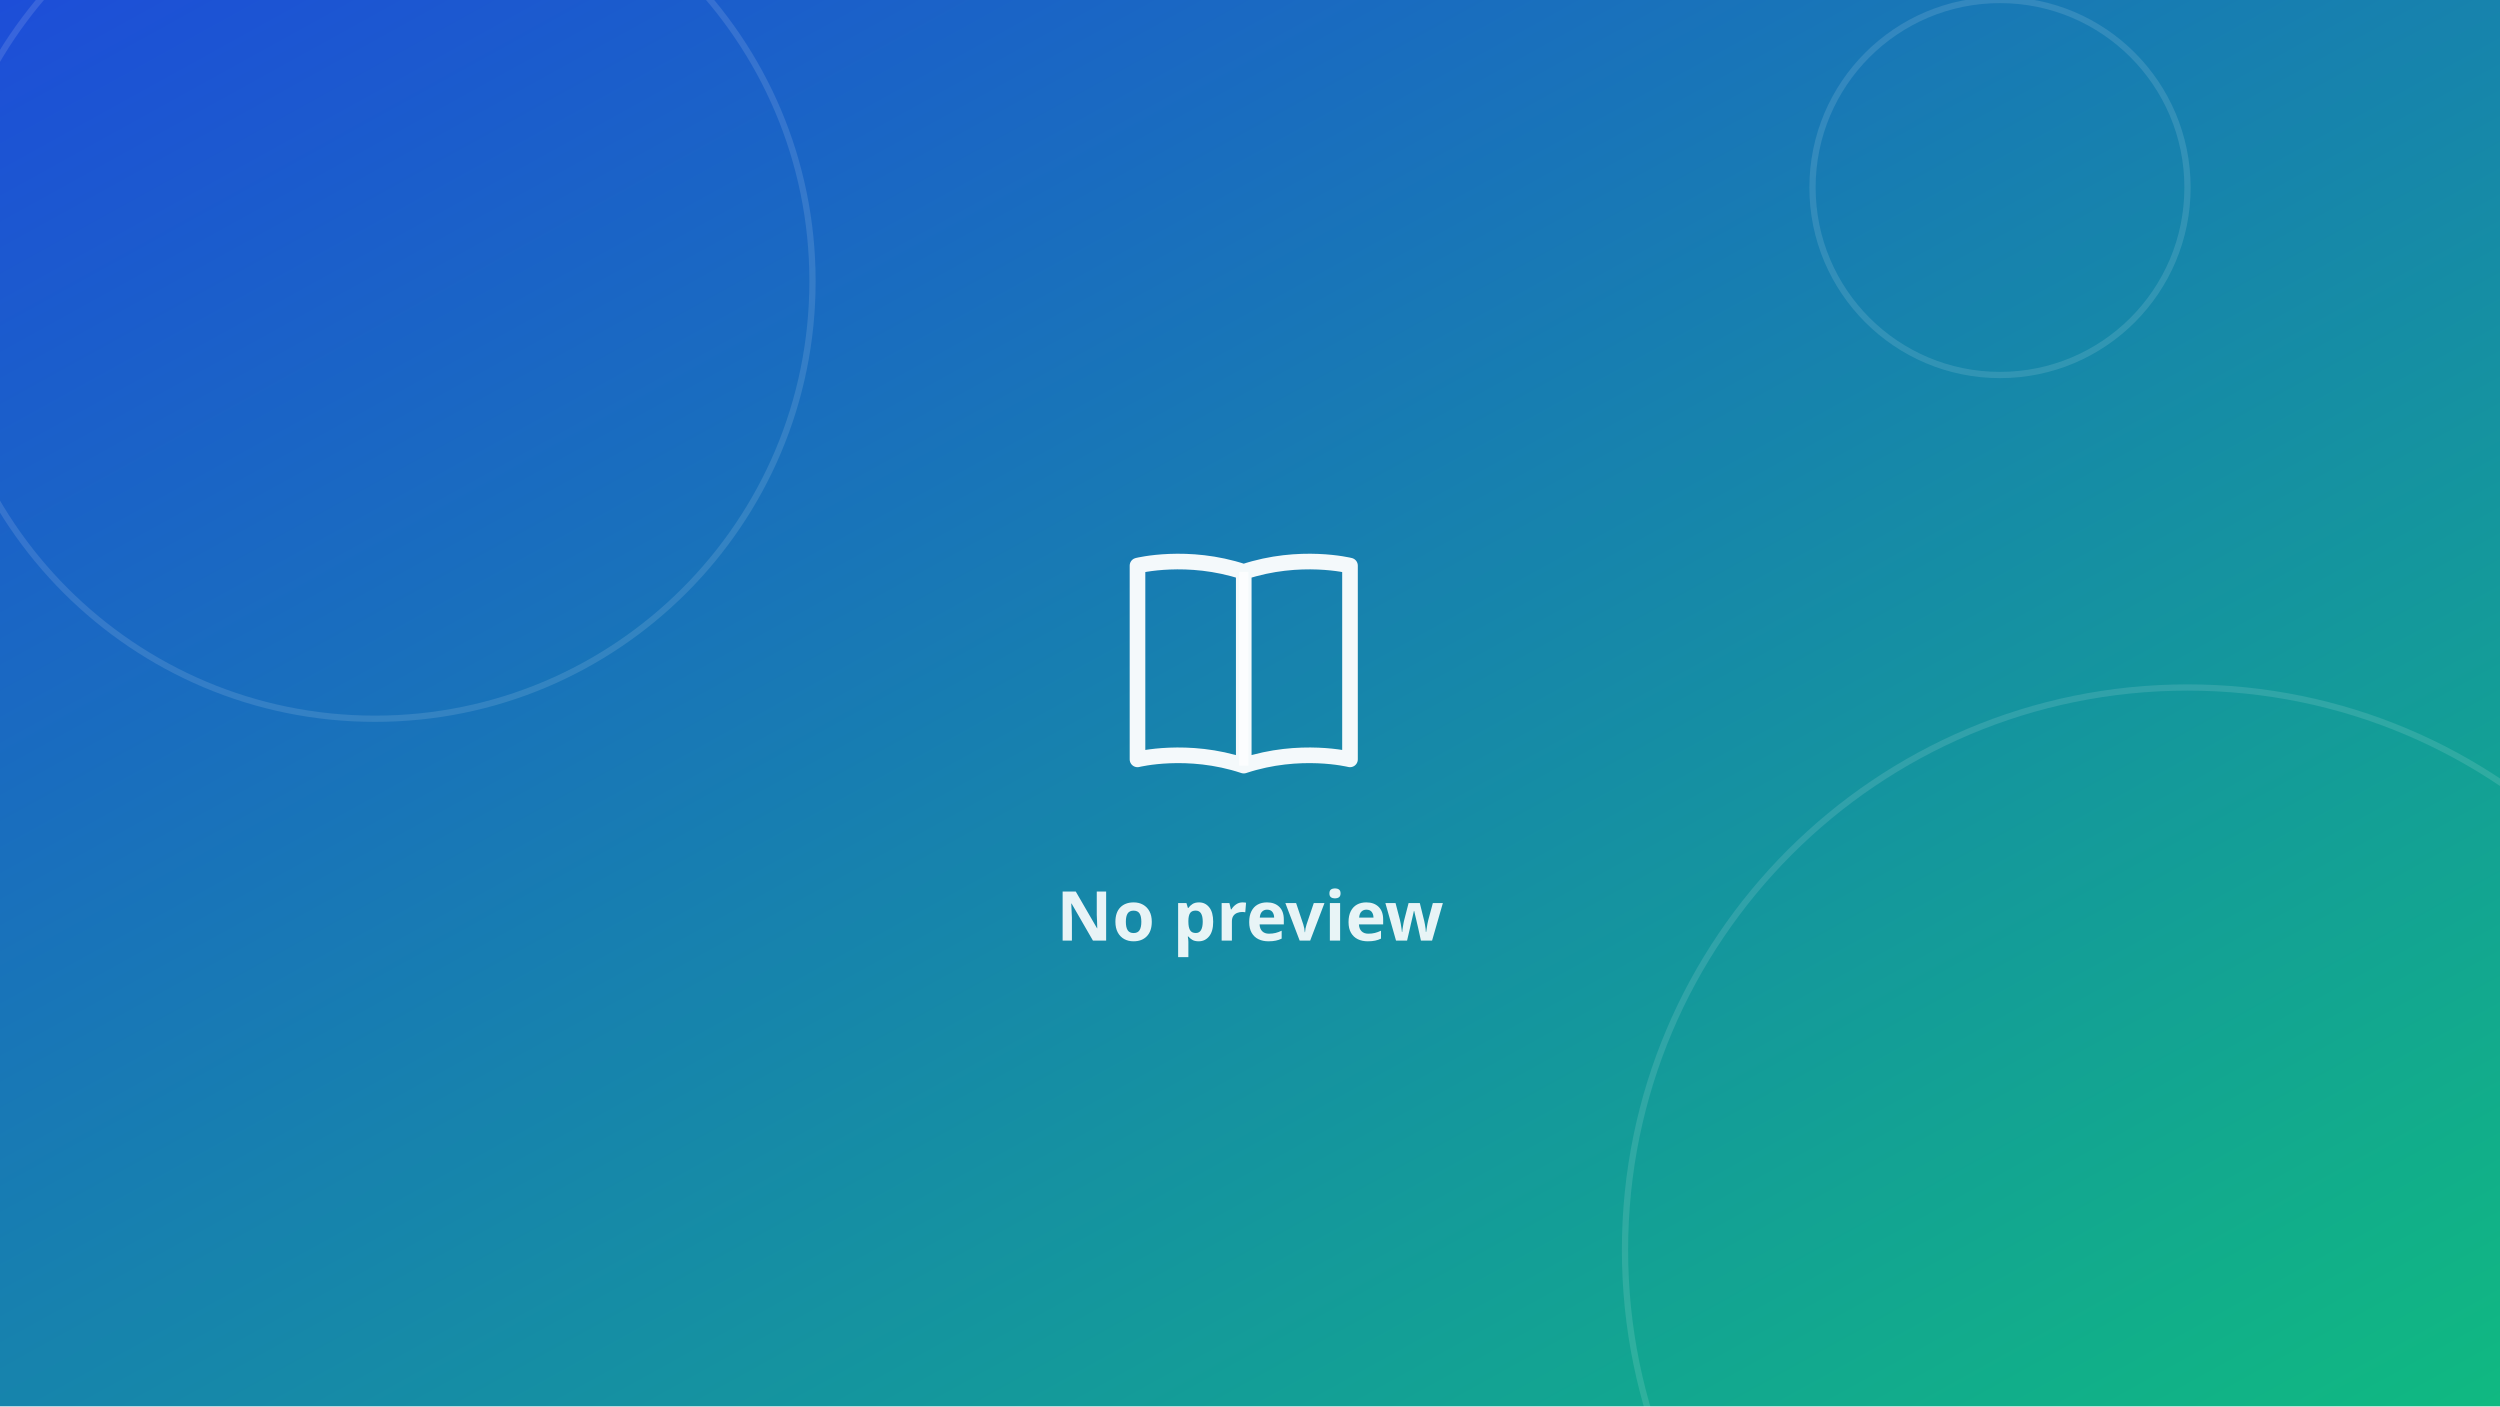
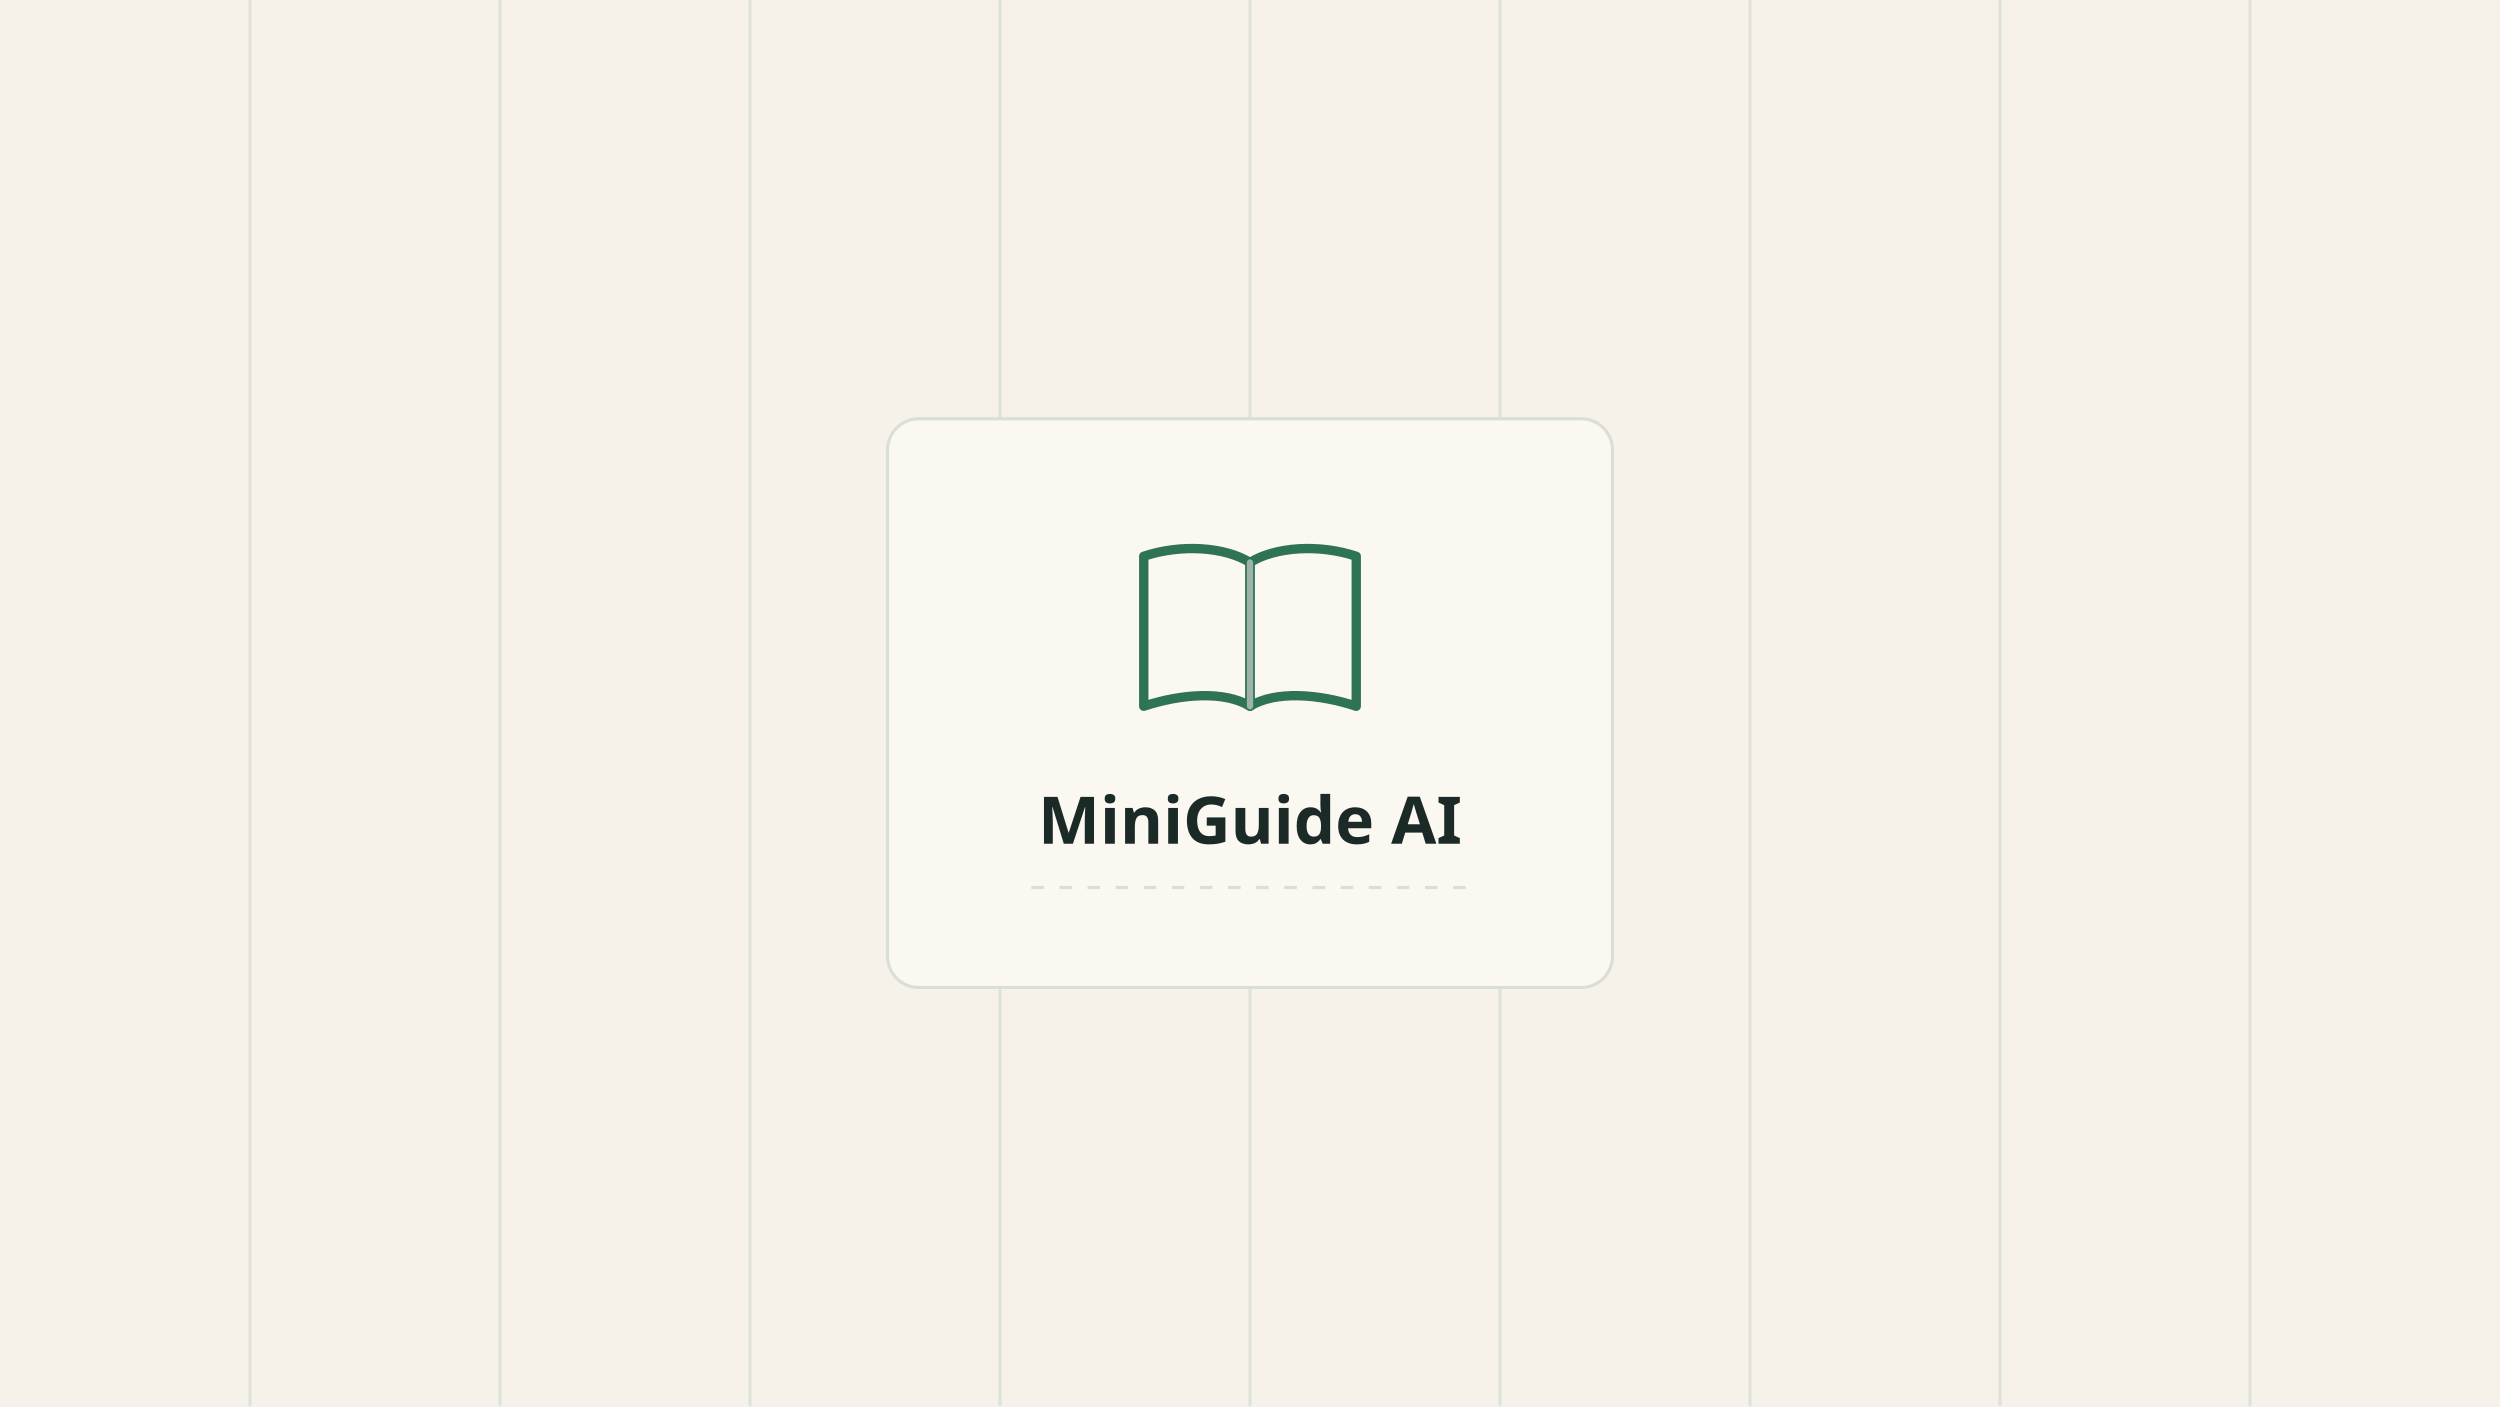
- <svg xmlns="http://www.w3.org/2000/svg" viewBox="0 0 800 450">
-   <defs>
-     <linearGradient id="bg" x1="0%" y1="0%" x2="100%" y2="100%">
-       <stop offset="0%" stop-color="#1d4ed8" />
-       <stop offset="100%" stop-color="#10b981" />
-     </linearGradient>
-   </defs>
-   <rect width="800" height="450" fill="url(#bg)" />
-   <g opacity="0.12" stroke="#ffffff" stroke-width="2">
-     <circle cx="120" cy="90" r="140" fill="none" />
-     <circle cx="700" cy="400" r="180" fill="none" />
-     <circle cx="640" cy="60" r="60" fill="none" />
+ <svg xmlns="http://www.w3.org/2000/svg" viewBox="0 0 800 450" role="img" aria-label="MiniGuide course cover">
+   <rect width="800" height="450" fill="#f6f2e9" />
+   <g stroke="#d9dfd2" stroke-width="1" opacity="0.8">
+     <path d="M80 0V450M160 0V450M240 0V450M320 0V450M400 0V450M480 0V450M560 0V450M640 0V450M720 0V450" />
  </g>
-   <g transform="translate(400 225)" fill="#ffffff">
-     <g transform="translate(-40 -44)">
-       <path d="M4 0C4 0 20 -4 38 2 V64 C20 58 4 62 4 62 Z M72 0 C72 0 56 -4 38 2 V64 C56 58 72 62 72 62 Z" fill="none" stroke="#ffffff" stroke-width="5" stroke-linejoin="round" opacity="0.95" />
-       <path d="M38 2 V64" stroke="#ffffff" stroke-width="3" opacity="0.7" />
-     </g>
-     <text x="0" y="76" text-anchor="middle" font-family="system-ui, sans-serif" font-size="22" font-weight="600" opacity="0.9">No preview</text>
+   <rect x="284" y="134" width="232" height="182" rx="10" fill="#fbf8f1" stroke="#d9dfd2" />
+   <g transform="translate(400 200)" fill="none" stroke="#2f7355" stroke-linecap="round" stroke-linejoin="round">
+     <path d="M-34 -22C-22 -26 -8 -25 0 -20V26C-8 21 -22 22 -34 26Z" stroke-width="3" />
+     <path d="M34 -22C22 -26 8 -25 0 -20V26C8 21 22 22 34 26Z" stroke-width="3" />
+     <path d="M0 -20V26" stroke-width="2" stroke="#9db3a8" />
  </g>
+   <text x="400" y="270" text-anchor="middle" font-family="system-ui, sans-serif" font-size="21" font-weight="700" fill="#1b2a27">MiniGuide AI</text>
+   <path d="M330 284H470" stroke="#d9dfd2" stroke-width="1" stroke-dasharray="4 5" />
</svg>
